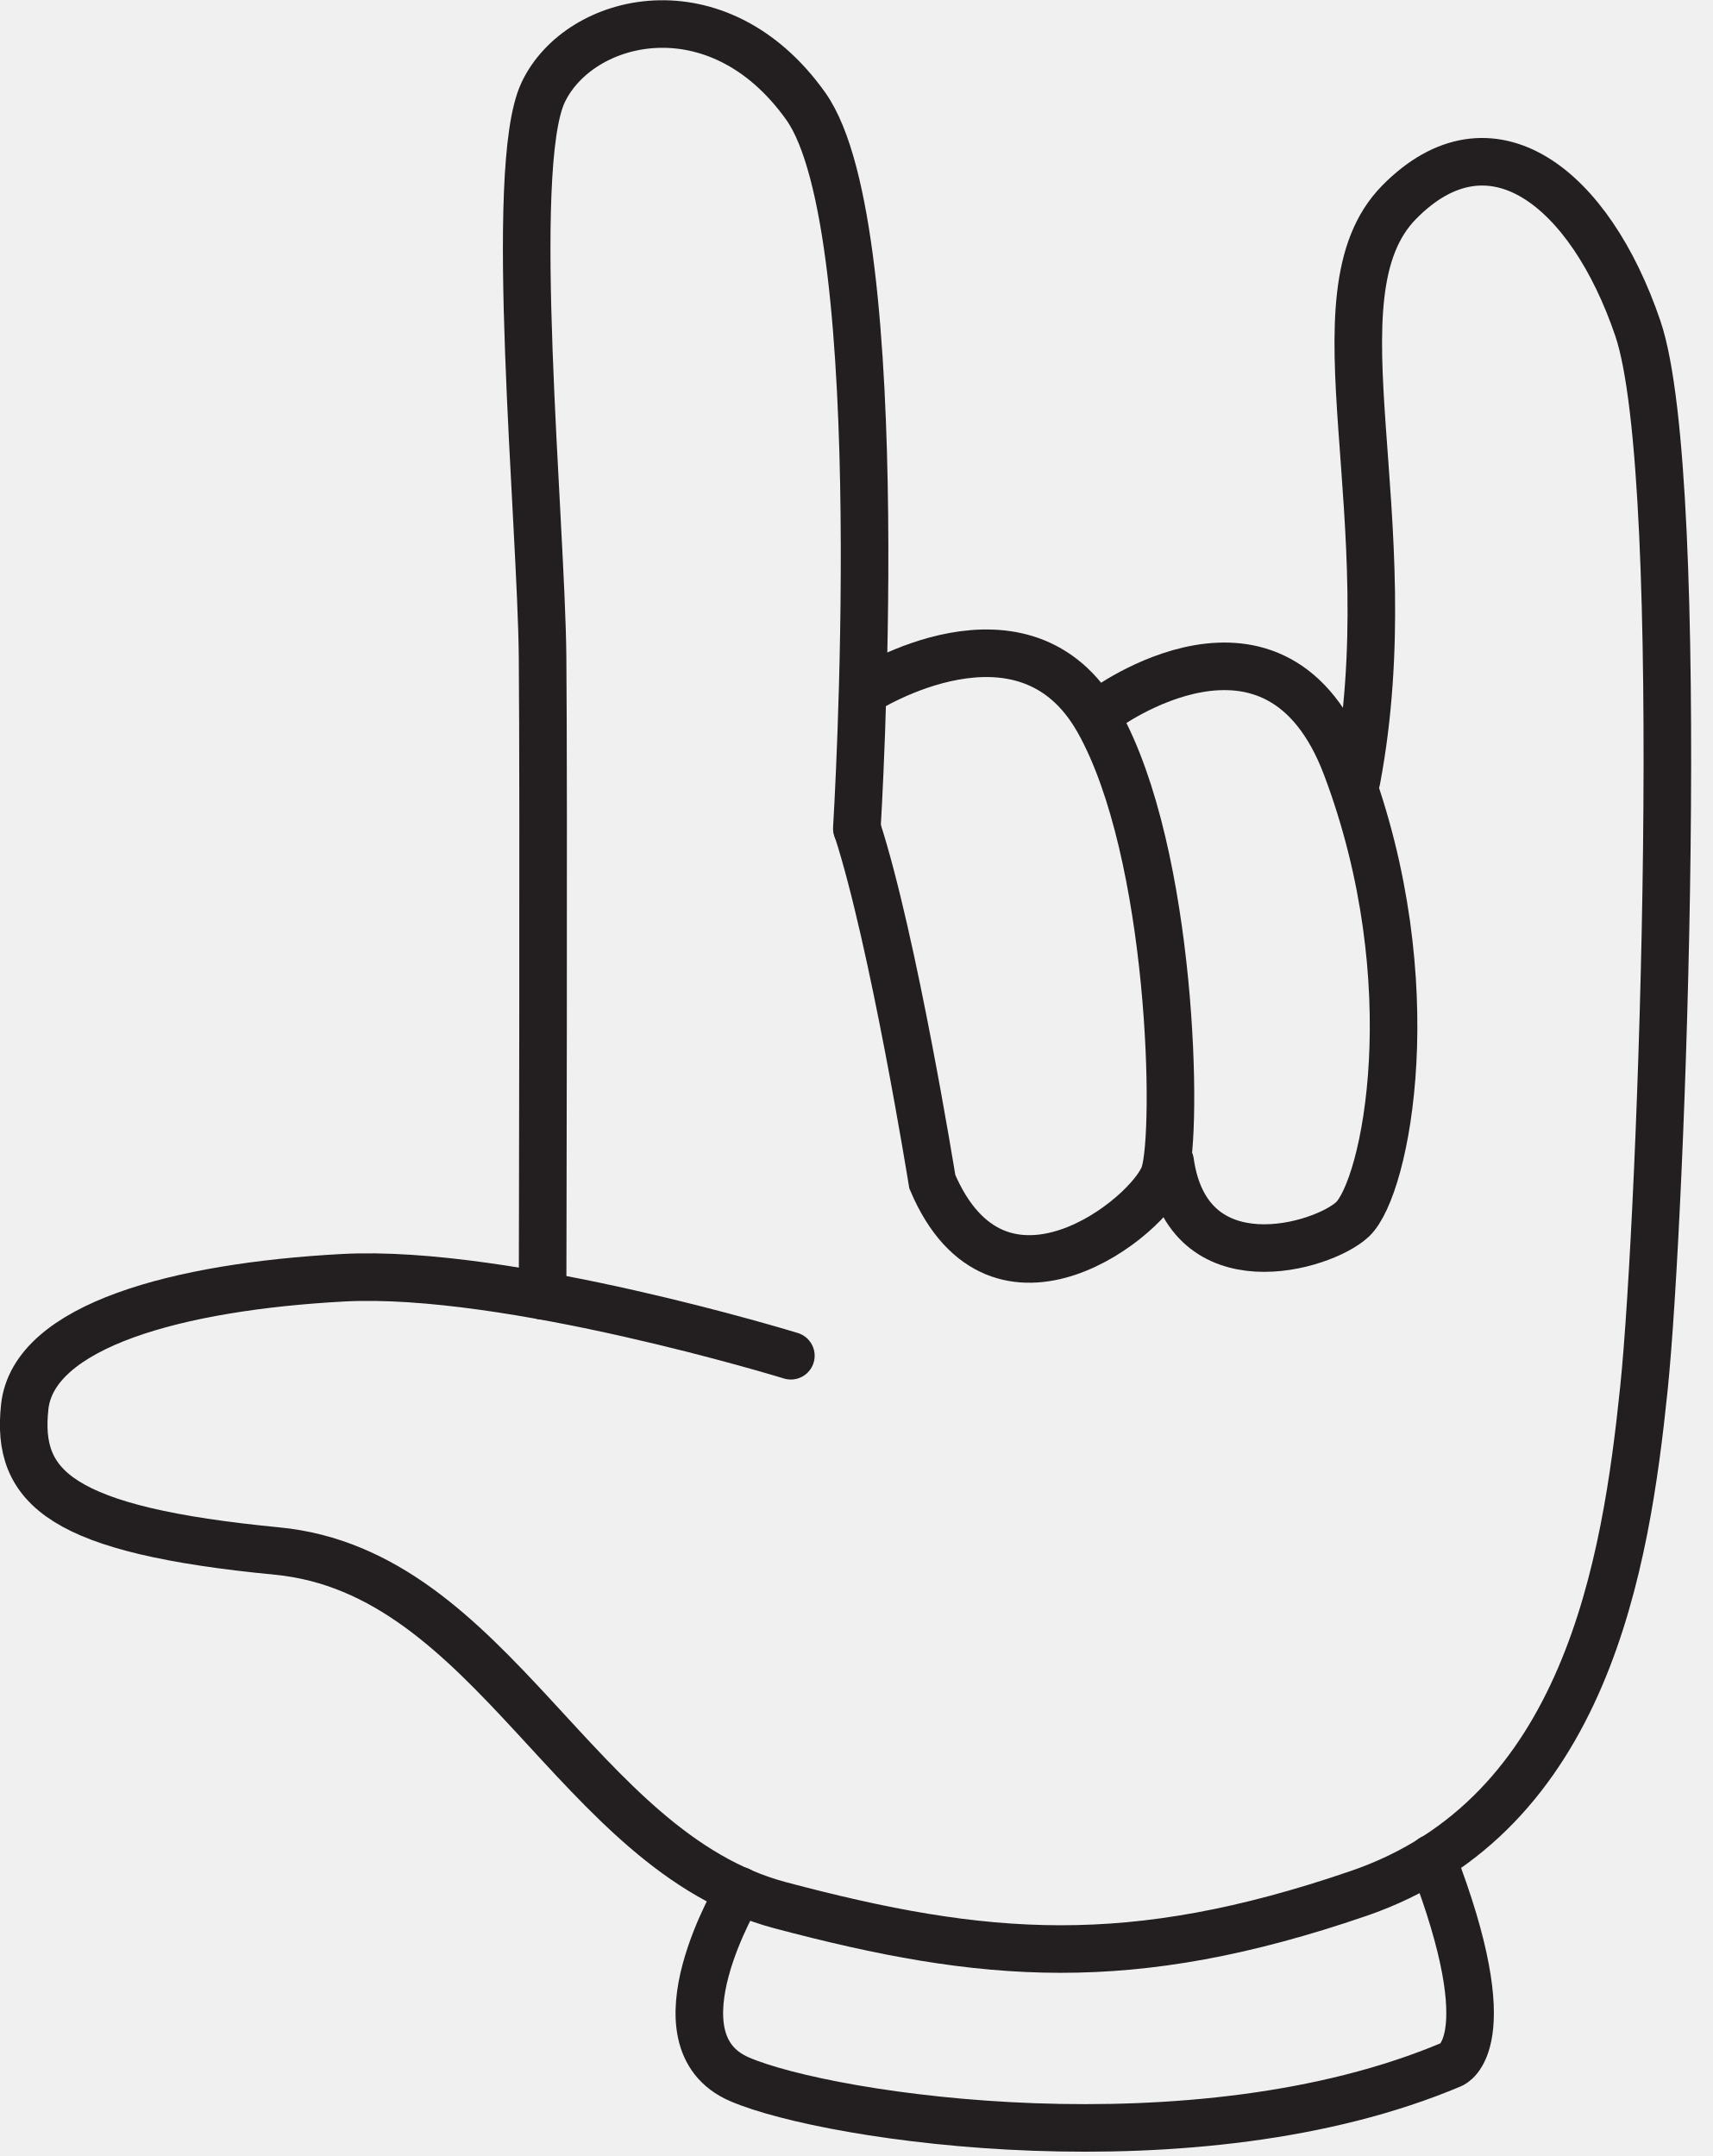
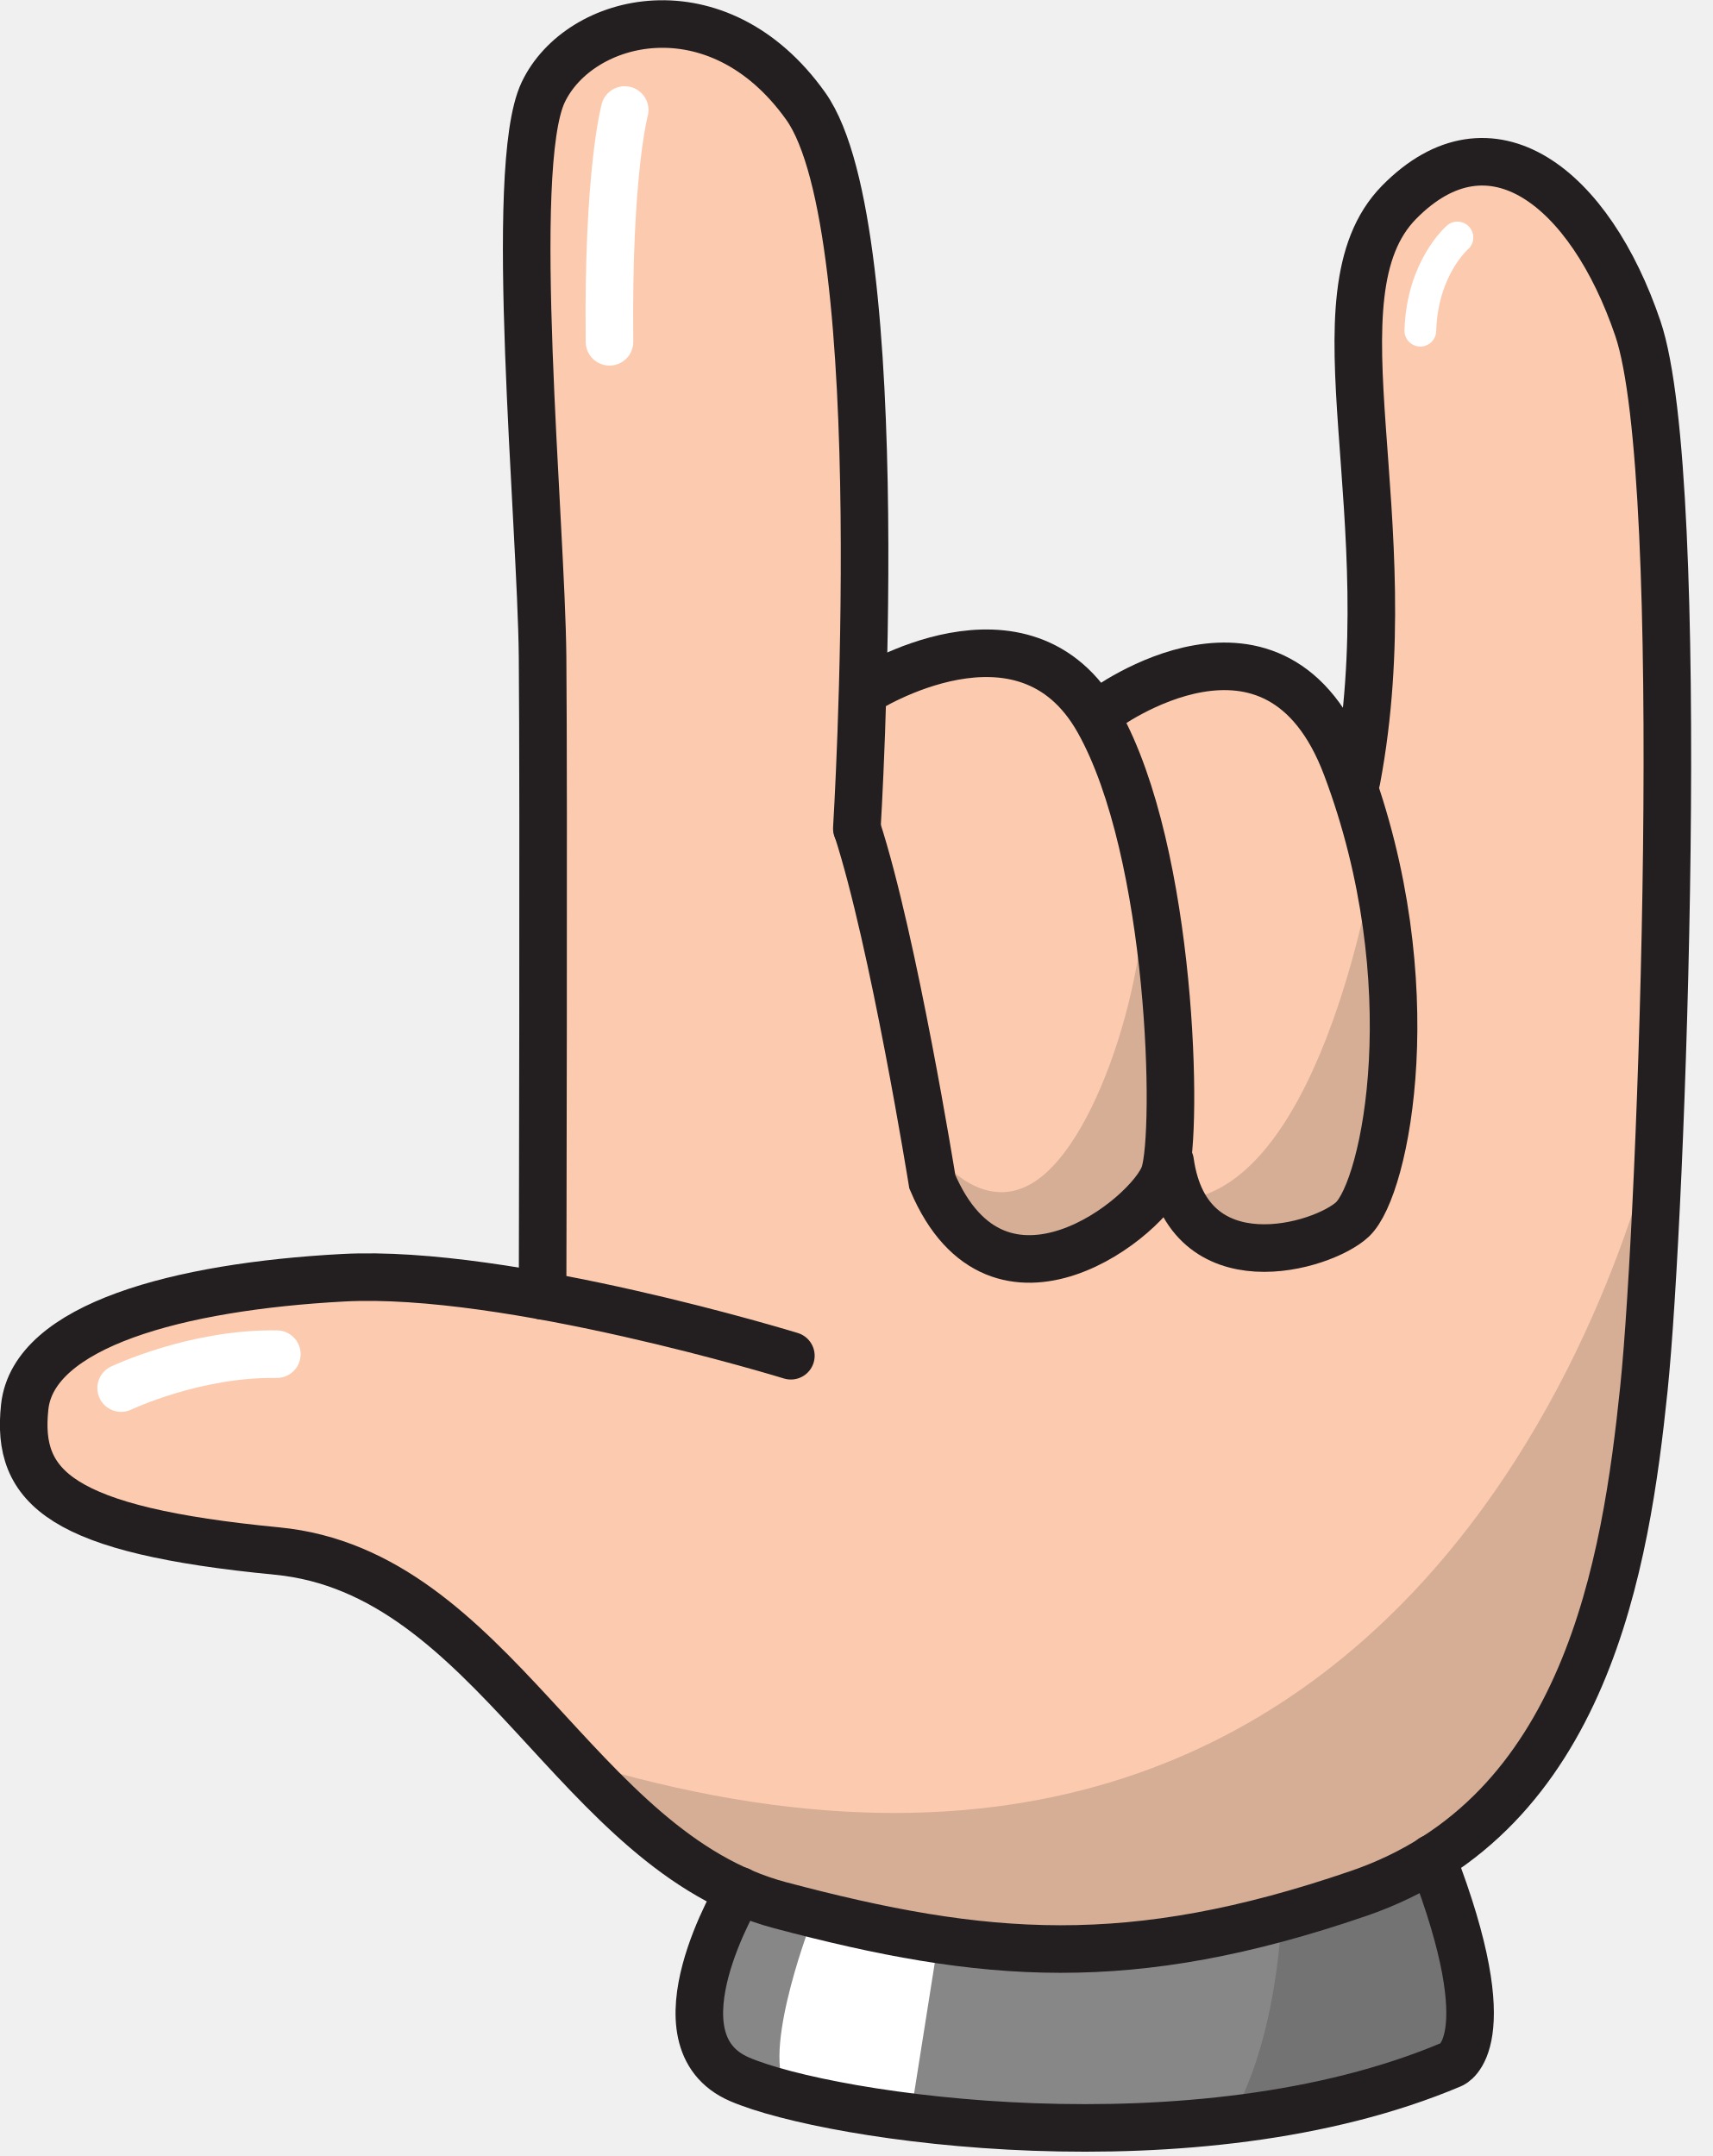
<svg xmlns="http://www.w3.org/2000/svg" width="54" height="68" viewBox="0 0 54 68" fill="none">
-   <path d="M42.78 24.6C44.34 16.31 41.23 9.32 44.12 6.38C47.01 3.44 50.14 5.91 51.65 10.36C53.26 15.1 52.41 38.31 51.84 43.8C51.27 49.29 50.04 57.25 42.84 59.72C35.64 62.19 31.04 61.8 24.6 60.09C18.16 58.38 15.56 49.58 8.74 48.92C1.92 48.26 0.5 46.93 0.78 44.37C1.06 41.81 5.61 40.58 10.82 40.3C16.03 40.02 24.94 42.76 24.94 42.76" stroke="#231F20" stroke-width="1.5" stroke-miterlimit="10" stroke-linecap="round" />
-   <path d="M27.02 26.13C27.02 26.13 28.19 7.26 25.41 3.35C22.63 -0.56 18.27 0.51 17.13 2.91C15.99 5.31 17.07 16.43 17.11 20.72C17.15 25.01 17.11 40.87 17.11 40.87" stroke="#231F20" stroke-width="1.5" stroke-miterlimit="10" stroke-linecap="round" />
-   <path d="M27.27 21.79C27.27 21.79 32.3 18.57 34.64 22.74C36.98 26.91 37.16 35.7 36.72 37.03C36.28 38.36 31.49 42.19 29.4 37.27C29.4 37.27 28.18 29.68 27.03 26.14" stroke="#231F20" stroke-width="1.5" stroke-miterlimit="10" stroke-linecap="round" />
-   <path d="M34.79 22.39C34.79 22.39 40.25 18.32 42.46 24.19C45.02 30.99 43.72 37.45 42.65 38.46C41.71 39.34 37.46 40.58 36.9 36.64" stroke="#231F20" stroke-width="1.5" stroke-miterlimit="10" stroke-linecap="round" />
-   <path d="M23.32 59.63C23.32 59.63 20.47 64.35 23.32 65.58C26.17 66.81 37.73 68.52 45.78 65.11C45.78 65.11 47.43 64.48 45.16 58.61" stroke="#231F20" stroke-width="1.5" stroke-miterlimit="10" stroke-linecap="round" />
+   <g clip-path="url(#clip0_8_972)">
+     <path d="M23.22 59.82L22.17 62.52L22.69 65.52L29.41 66.86H39.53L46 64.93L46.26 61.46L44.99 58.72L39.69 60.88L32.52 61.46L25.1 60.41L23.22 59.82Z" fill="#878787" />
+     <path d="M27.25 19.7L27.02 8.27L25.35 2.65L21.06 0.76L17.57 2.23L16.7 5.1L17.13 25.14L17.12 40.61L10.32 40.04L2.4 42.22L0.75 44.02L1.27 46.62L3.5 48.44L10.56 49.3L14.26 51.56L21.18 58.72L27.27 60.73L35.84 61.46L44.68 59.05L49.56 53.51L51.56 46.17L52.58 24.95L52.02 11.97L49.12 6.12L45.88 5.24L43.35 6.95L43.04 13.96L43.1 22.36L42.47 23.93L40.32 21.01L36.9 21.32L34.79 22.39L32.43 20.81H29.2L27.02 22.1L27.25 19.7Z" fill="#FCCBAF" />
+     <path opacity="0.15" d="M38.78 66.86C38.78 66.86 40.14 64.97 40.42 60.46L45.2 58.72L46.51 64.23L43.46 65.94L38.78 66.87V66.86Z" fill="black" />
+     <path opacity="0.15" d="M18.72 55.7L21.94 58.97L30.4 61.46L37.92 61.2L46.73 57.43L49.99 52.52L51.56 46.18L52.36 35.09C52.36 35.09 46.79 63.92 18.72 55.71V55.7Z" fill="black" />
+     <path opacity="0.15" d="M29.18 35.96C29.18 35.96 30.96 38.83 33 36.98C35.04 35.13 36.57 29.29 35.97 26.36L36.62 37.24L34.22 39.36H31.53L29.64 37.77L29.18 35.95V35.96Z" fill="black" />
+     <path opacity="0.15" d="M37.26 37.85L38.78 39.2L42.21 38.78L43.66 36.89L44.23 30.45L43.35 27.09C43.35 27.09 41.76 37.4 37.26 37.85Z" fill="black" />
+     <path d="M25.52 60.79C25.52 60.79 23.87 65.15 24.94 66.04L28.72 66.7L29.62 61.01L25.52 60.8V60.79Z" fill="white" />
+     <path d="M42.78 24.6C44.34 16.31 41.23 9.32 44.12 6.38C47.01 3.44 50.14 5.91 51.65 10.36C53.26 15.1 52.41 38.31 51.84 43.8C51.27 49.29 50.04 57.25 42.84 59.72C35.64 62.19 31.04 61.8 24.6 60.09C18.16 58.38 15.56 49.58 8.74 48.92C1.92 48.26 0.5 46.93 0.78 44.37C1.06 41.81 5.61 40.58 10.82 40.3C16.03 40.02 24.94 42.76 24.94 42.76" stroke="#231F20" stroke-width="1.5" stroke-miterlimit="10" stroke-linecap="round" />
+     <path d="M27.02 26.13C27.02 26.13 28.19 7.26 25.41 3.35C22.63 -0.56 18.27 0.51 17.13 2.91C15.99 5.31 17.07 16.43 17.11 20.72C17.15 25.01 17.11 40.87 17.11 40.87" stroke="#231F20" stroke-width="1.5" stroke-miterlimit="10" stroke-linecap="round" />
+     <path d="M27.27 21.79C27.27 21.79 32.3 18.57 34.64 22.74C36.98 26.91 37.16 35.7 36.72 37.03C36.28 38.36 31.49 42.19 29.4 37.27C29.4 37.27 28.18 29.68 27.03 26.14" stroke="#231F20" stroke-width="1.5" stroke-miterlimit="10" stroke-linecap="round" />
+     <path d="M34.79 22.39C34.79 22.39 40.25 18.32 42.46 24.19C45.02 30.99 43.72 37.45 42.65 38.46C41.71 39.34 37.46 40.58 36.9 36.64" stroke="#231F20" stroke-width="1.5" stroke-miterlimit="10" stroke-linecap="round" />
+     <path d="M23.32 59.63C23.32 59.63 20.47 64.35 23.32 65.58C26.17 66.81 37.73 68.52 45.78 65.11C45.78 65.11 47.43 64.48 45.16 58.61" stroke="#231F20" stroke-width="1.5" stroke-miterlimit="10" stroke-linecap="round" />
+     <path d="M19.7 3.47C19.7 3.47 19.16 5.43 19.22 10.78" stroke="white" stroke-width="1.5" stroke-miterlimit="10" stroke-linecap="round" />
+     <path d="M45.96 7.49C45.96 7.49 44.85 8.44 44.79 10.43" stroke="white" stroke-miterlimit="10" stroke-linecap="round" />
+     <path d="M3.82 43.78C3.82 43.78 6.14 42.67 8.73 42.71" stroke="white" stroke-width="1.5" stroke-miterlimit="10" stroke-linecap="round" />
+   </g>
+   <defs>
+     <clipPath id="clip0_8_972">
+       <rect width="53.34" height="67.87" fill="white" />
+     </clipPath>
+   </defs>
</svg>
